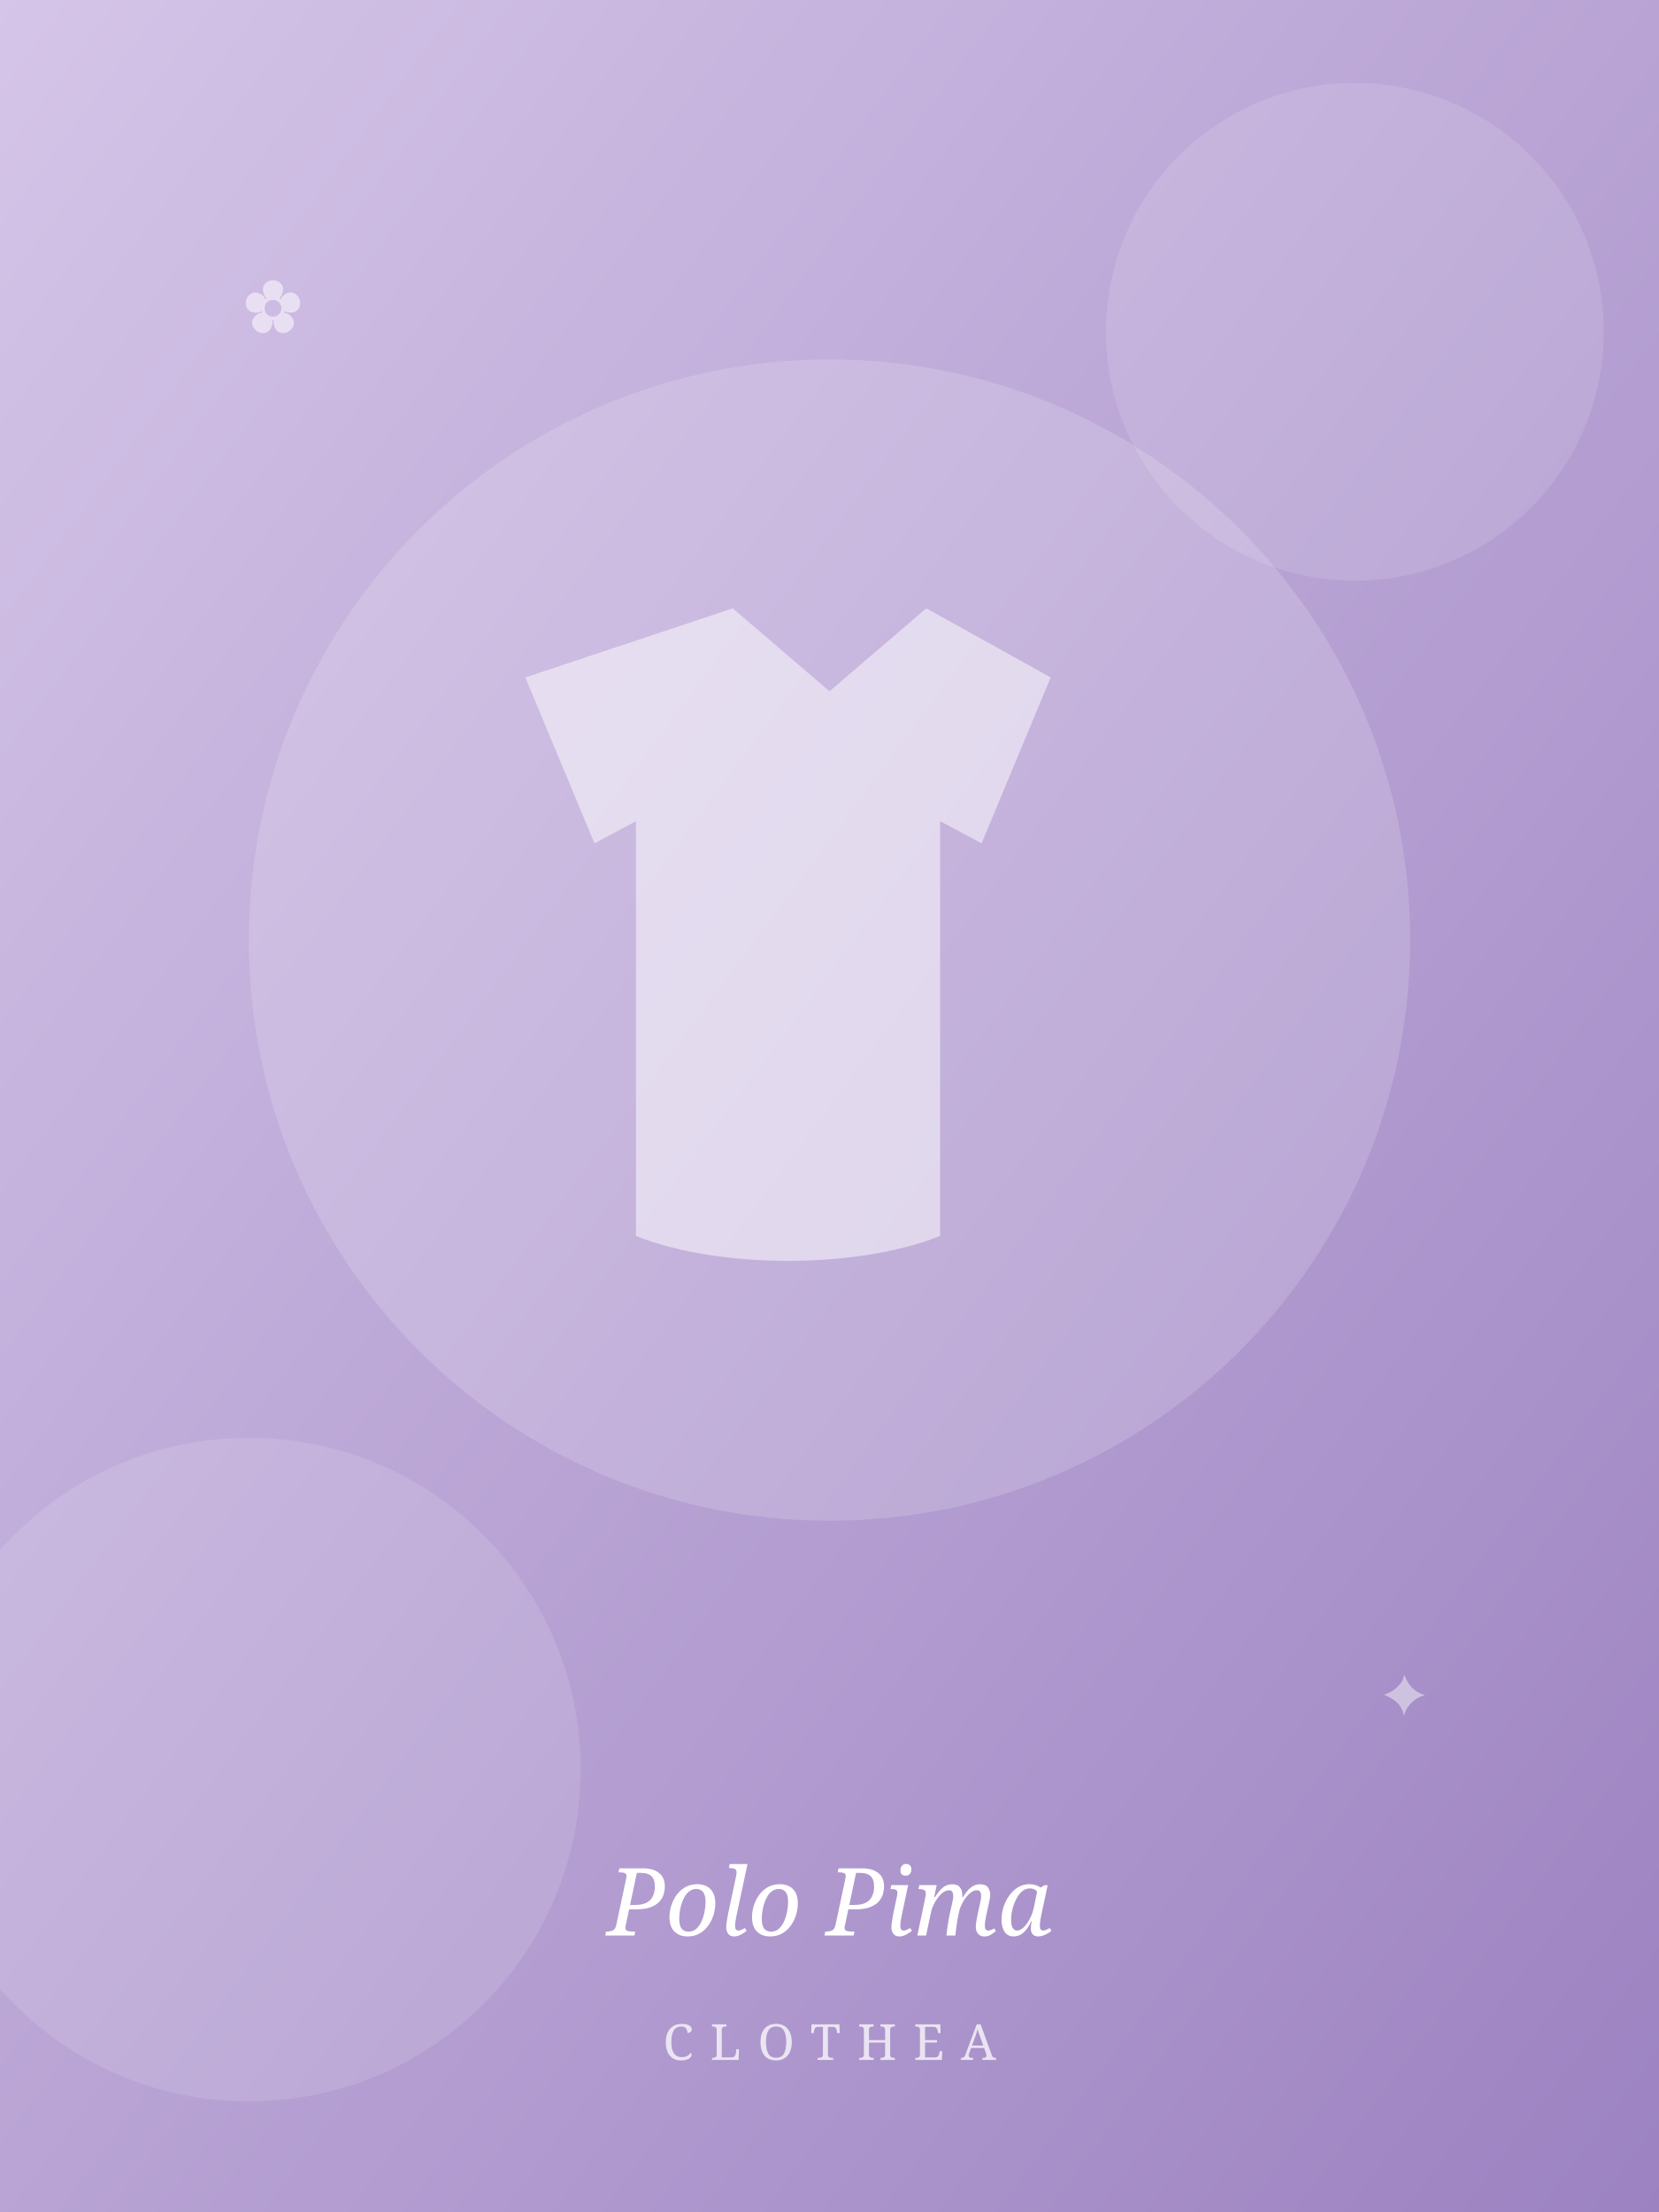
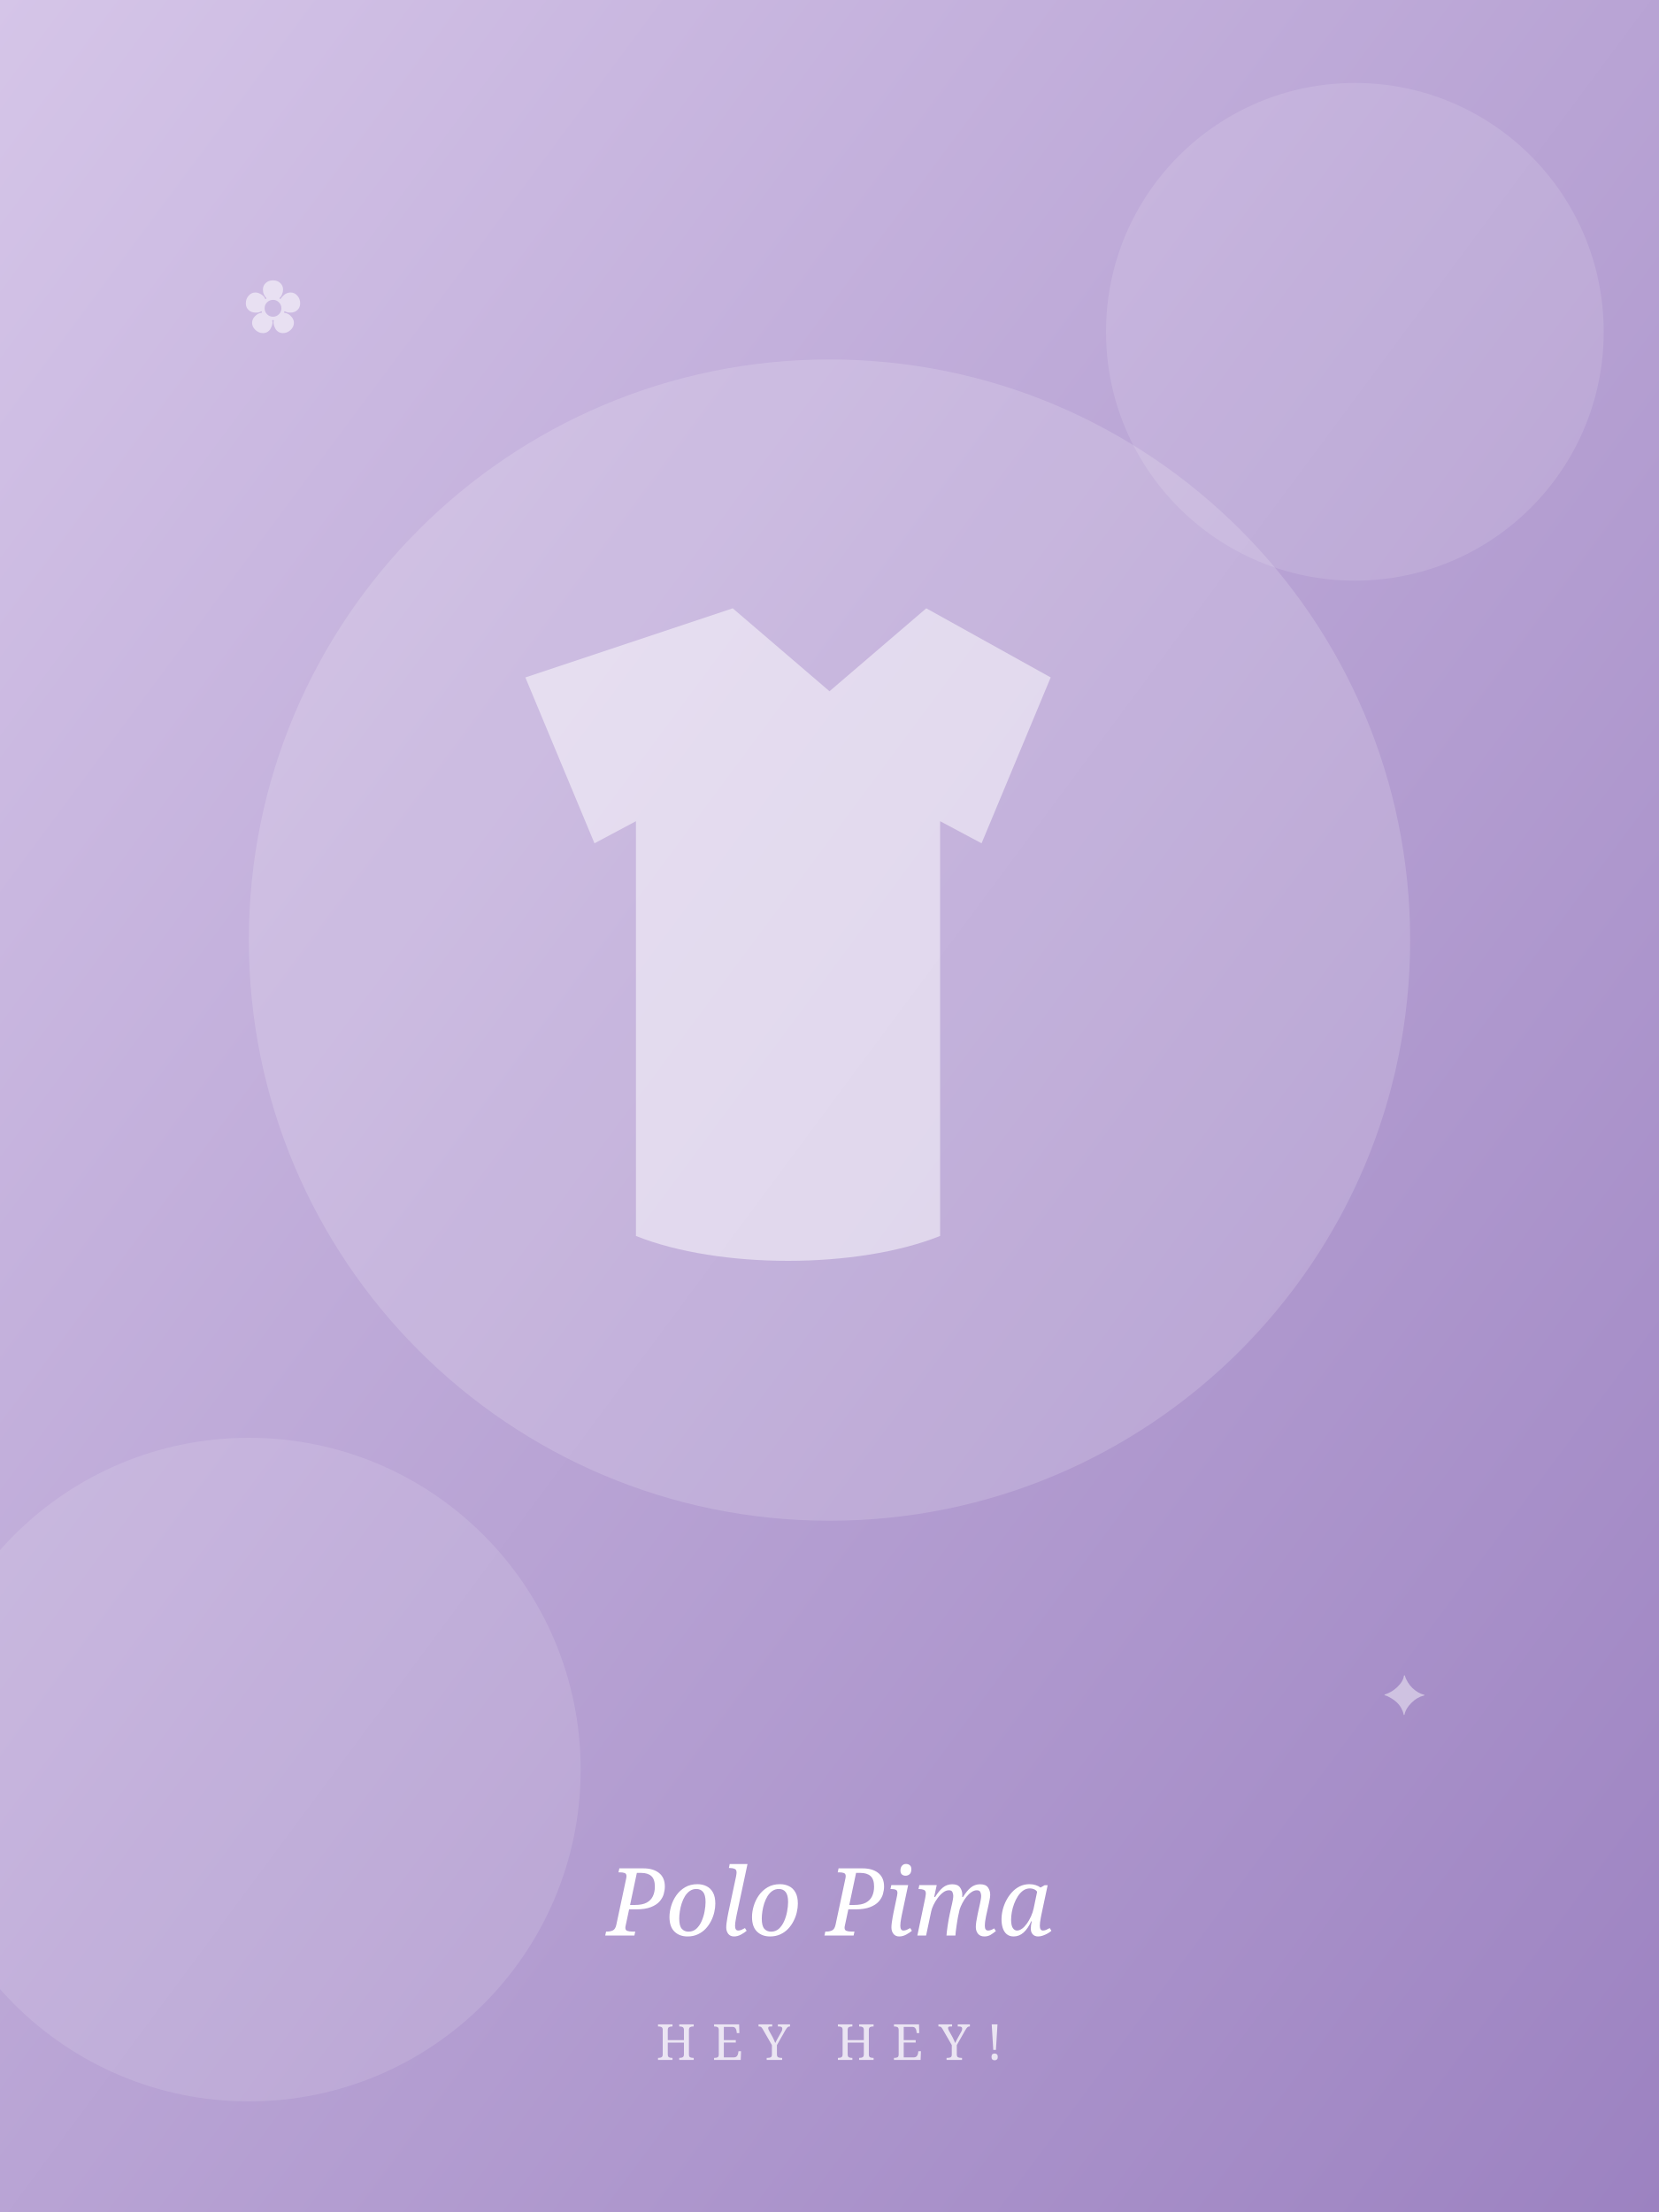
<svg xmlns="http://www.w3.org/2000/svg" width="600" height="800" viewBox="0 0 600 800">
  <defs>
    <linearGradient id="bg" x1="0" y1="0" x2="1" y2="1">
      <stop offset="0" stop-color="#d5c5e8" />
      <stop offset="1" stop-color="#9c82c1" />
    </linearGradient>
  </defs>
  <rect width="600" height="800" fill="url(#bg)" />
  <circle cx="300" cy="340" r="210" fill="rgba(255,255,255,0.16)" />
  <circle cx="490" cy="120" r="90" fill="rgba(255,255,255,0.12)" />
  <circle cx="90" cy="640" r="120" fill="rgba(255,255,255,0.12)" />
  <text x="88" y="120" font-family="Georgia, serif" font-size="26" fill="rgba(255,255,255,0.55)">✿</text>
  <text x="500" y="620" font-family="Georgia, serif" font-size="20" fill="rgba(255,255,255,0.45)">✦</text>
  <path d="M265 220 l35 30 35 -30 45 25 -25 60 -15 -8 0 150 c-30 12 -80 12 -110 0 l0 -150 -15 8 -25 -60 z" fill="rgba(255,255,255,0.5)" />
  <text x="300" y="700" font-family="Georgia, serif" font-size="34" font-style="italic" text-anchor="middle" fill="#ffffff">Polo Pima</text>
-   <text x="300" y="745" font-family="Georgia, serif" font-size="18" letter-spacing="6" text-anchor="middle" fill="#ffffff" opacity="0.75">CLOTHEA</text>
+   <text x="300" y="745" font-family="Georgia, serif" font-size="18" letter-spacing="6" text-anchor="middle" fill="#ffffff" opacity="0.75">HEY HEY!</text>
</svg>
